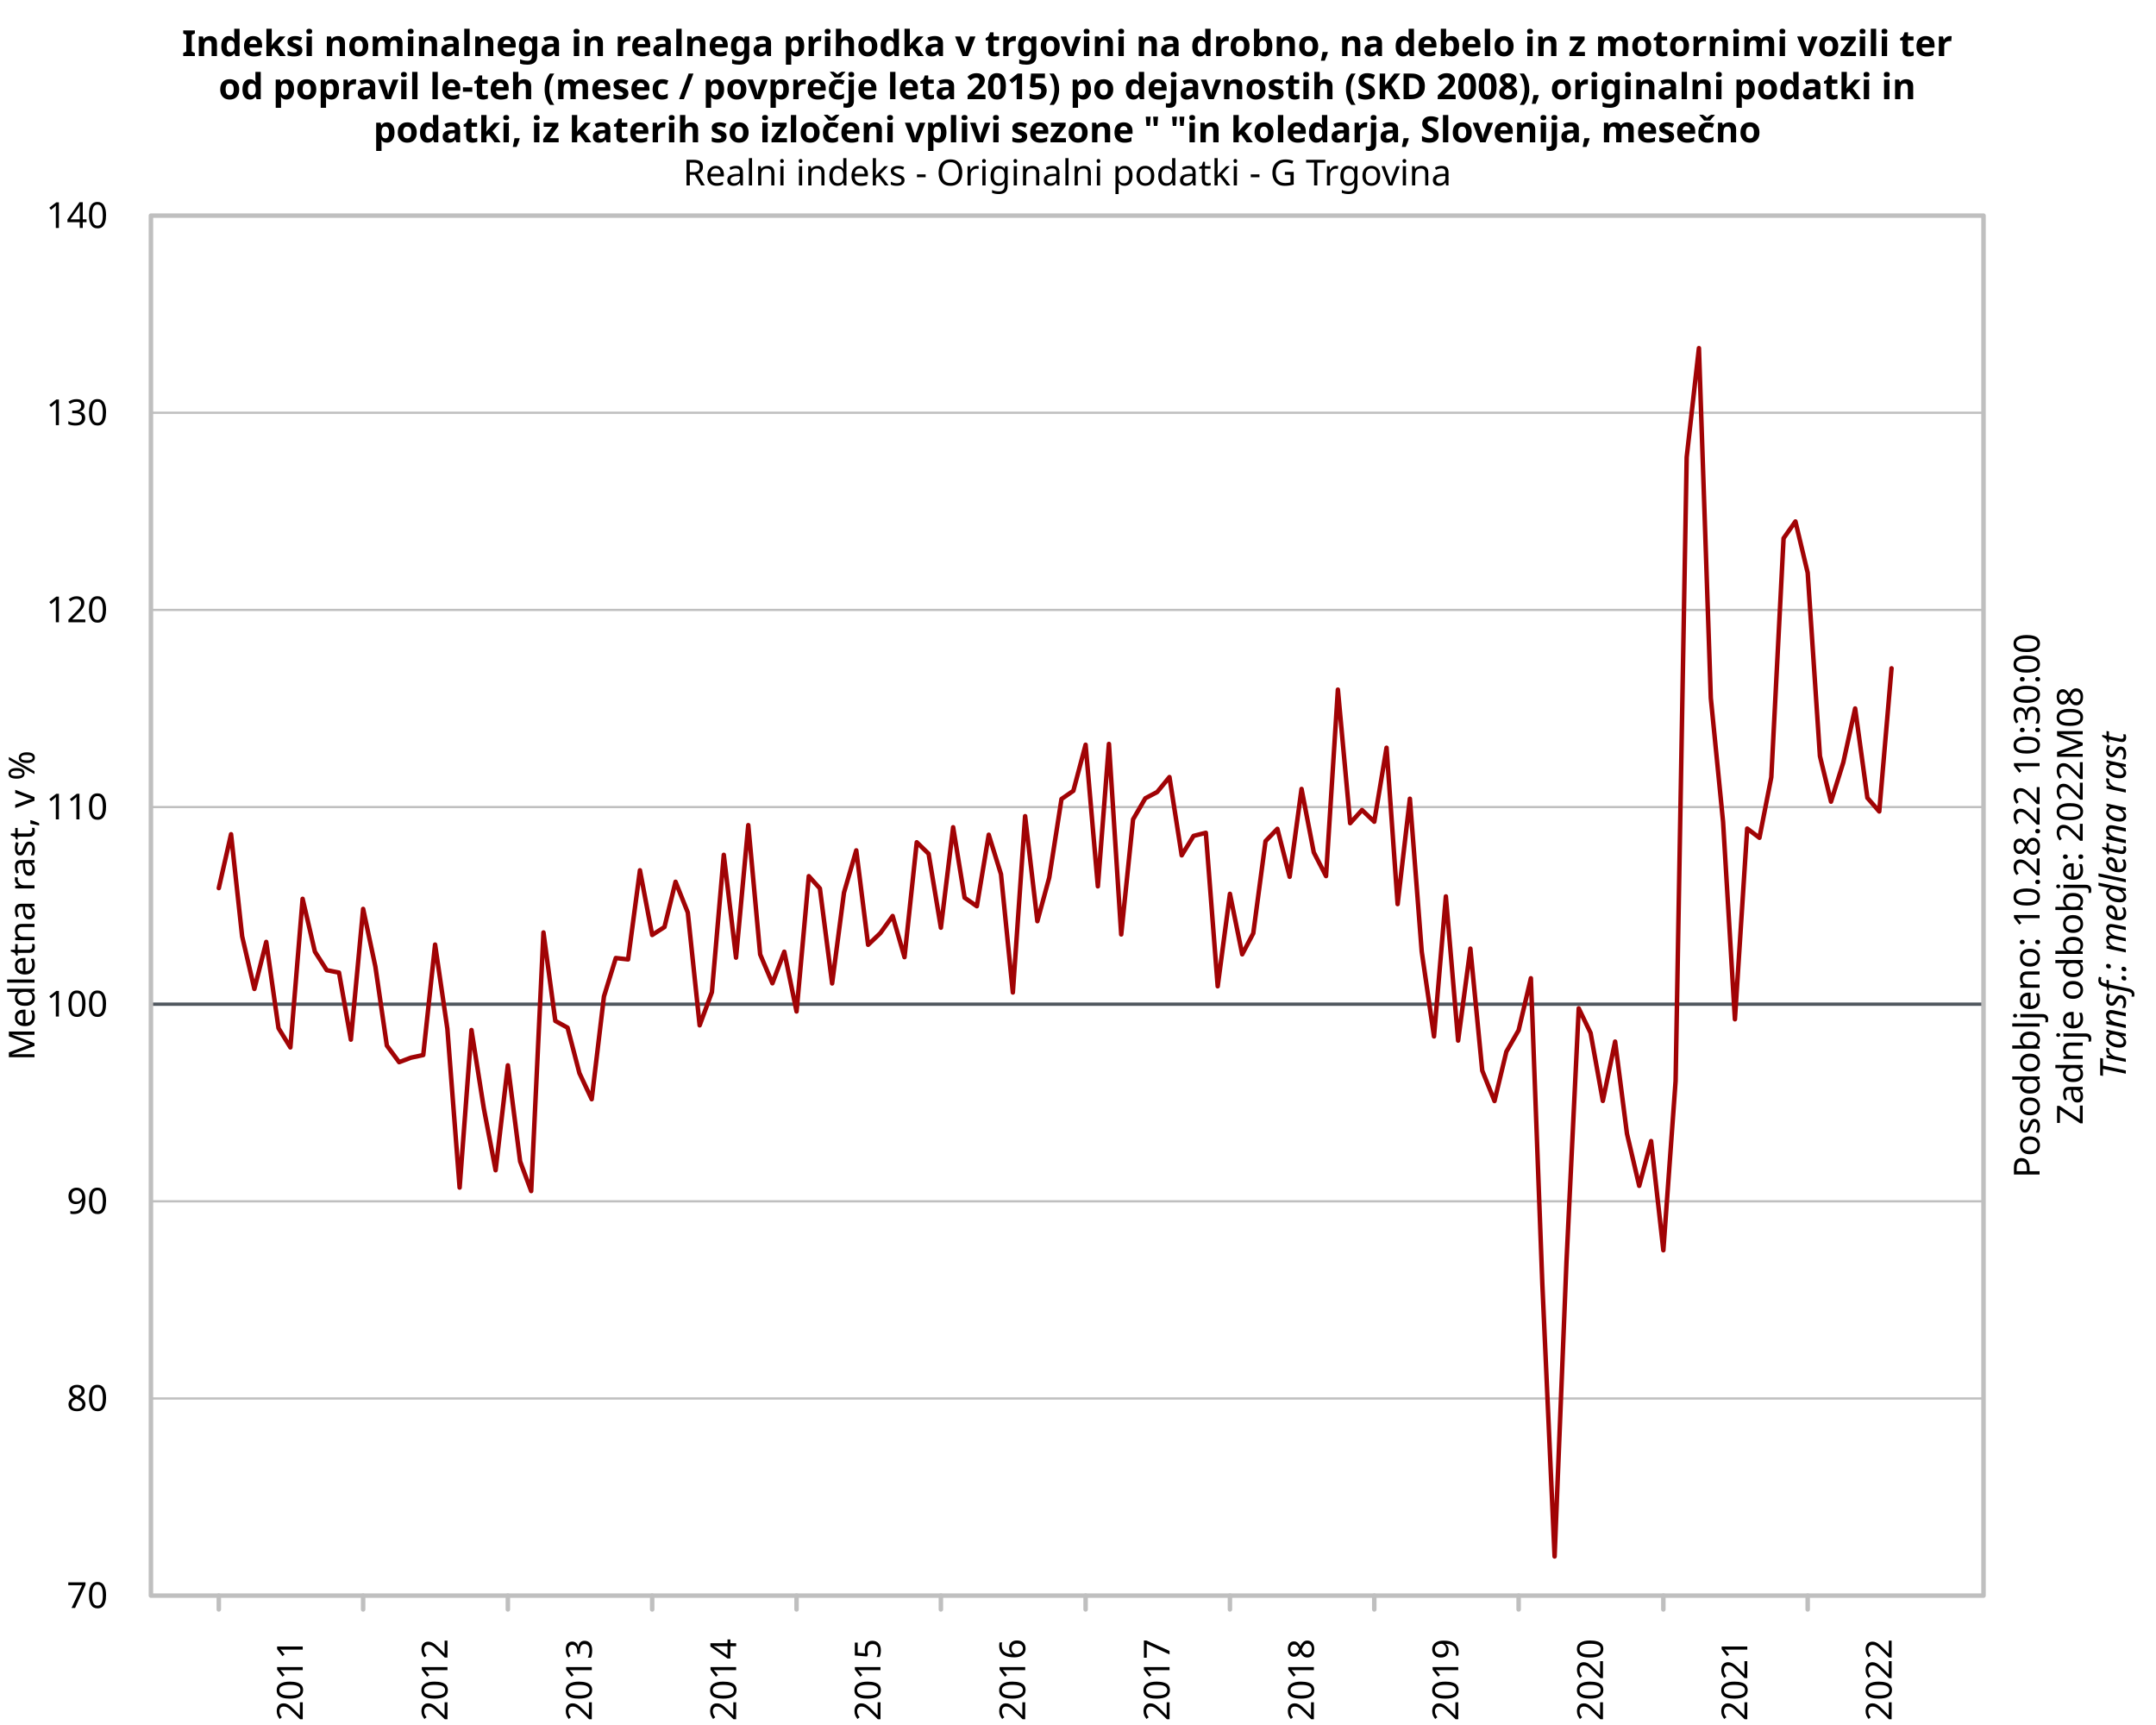
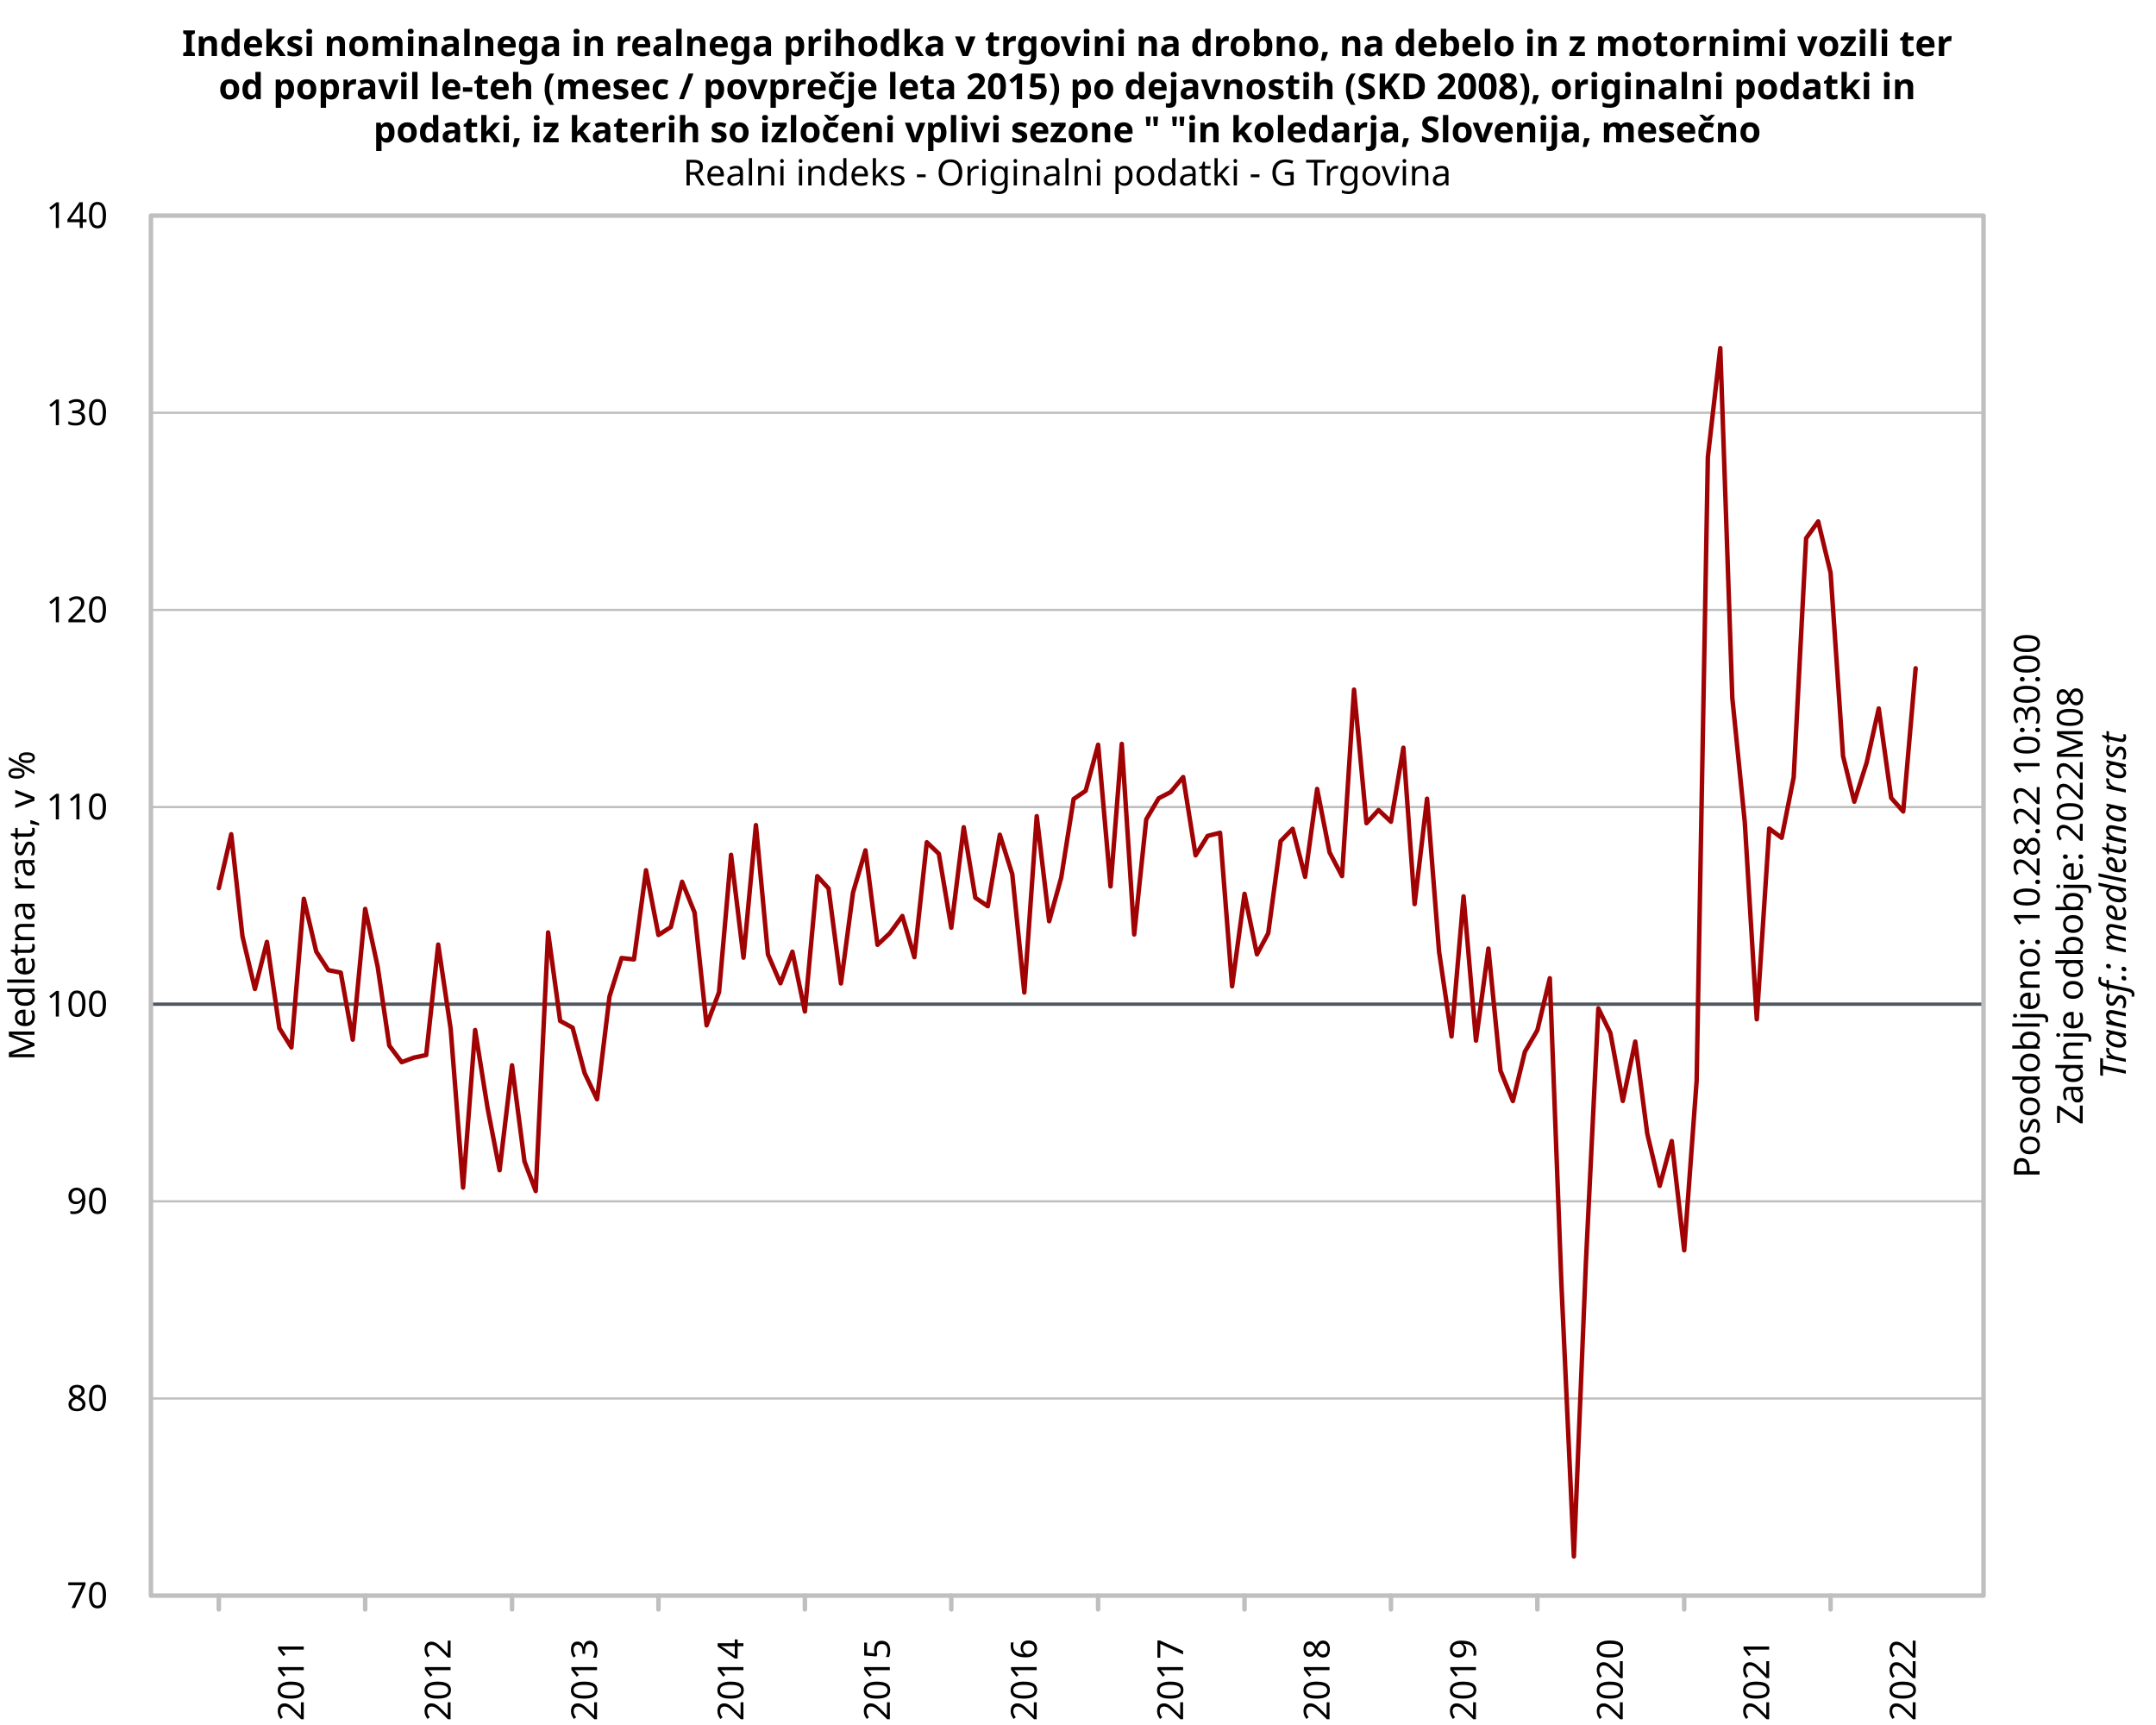
<svg xmlns="http://www.w3.org/2000/svg" class="svglite" data-engine-version="2.0" width="720.00pt" height="576.00pt" viewBox="0 0 720.00 576.00">
  <defs>
    <style type="text/css">
    .svglite line, .svglite polyline, .svglite polygon, .svglite path, .svglite rect, .svglite circle {
      fill: none;
      stroke: #000000;
      stroke-linecap: round;
      stroke-linejoin: round;
      stroke-miterlimit: 10.00;
    }
  </style>
  </defs>
  <rect width="100%" height="100%" style="stroke: none; fill: #FFFFFF;" />
  <defs>
    <clipPath id="cpMC4wMHw3MjAuMDB8MC4wMHw1NzYuMDA=">
      <rect x="0.00" y="0.00" width="720.00" height="576.00" />
    </clipPath>
  </defs>
  <g clip-path="url(#cpMC4wMHw3MjAuMDB8MC4wMHw1NzYuMDA=)">
</g>
  <defs>
    <clipPath id="cpNTAuNDB8NjYyLjQwfDcyLjAwfDUzMi44MA==">
      <rect x="50.40" y="72.00" width="612.00" height="460.80" />
    </clipPath>
  </defs>
  <g clip-path="url(#cpNTAuNDB8NjYyLjQwfDcyLjAwfDUzMi44MA==)">
    <line x1="50.40" y1="532.80" x2="662.40" y2="532.80" style="stroke-width: 0.75; stroke: #BFBFBF;" />
    <line x1="50.40" y1="466.97" x2="662.40" y2="466.97" style="stroke-width: 0.75; stroke: #BFBFBF;" />
    <line x1="50.40" y1="401.14" x2="662.40" y2="401.14" style="stroke-width: 0.75; stroke: #BFBFBF;" />
    <line x1="50.40" y1="335.31" x2="662.40" y2="335.31" style="stroke-width: 0.75; stroke: #BFBFBF;" />
    <line x1="50.40" y1="269.49" x2="662.40" y2="269.49" style="stroke-width: 0.75; stroke: #BFBFBF;" />
    <line x1="50.40" y1="203.66" x2="662.40" y2="203.66" style="stroke-width: 0.75; stroke: #BFBFBF;" />
    <line x1="50.40" y1="137.83" x2="662.40" y2="137.83" style="stroke-width: 0.75; stroke: #BFBFBF;" />
    <line x1="50.40" y1="72.00" x2="662.40" y2="72.00" style="stroke-width: 0.75; stroke: #BFBFBF;" />
  </g>
  <g clip-path="url(#cpMC4wMHw3MjAuMDB8MC4wMHw1NzYuMDA=)">
</g>
  <g clip-path="url(#cpNTAuNDB8NjYyLjQwfDcyLjAwfDUzMi44MA==)">
    <line x1="50.40" y1="335.31" x2="662.40" y2="335.31" style="stroke-width: 1.12; stroke: #50575E;" />
-     <polyline points="73.07,296.55 77.16,278.57 80.86,312.64 84.95,330.22 88.91,314.52 93.01,343.32 96.97,349.74 101.06,300.13 105.16,317.77 109.12,323.95 113.21,324.76 117.17,347.15 121.27,303.50 125.36,322.77 129.19,349.14 133.29,354.67 137.25,353.17 141.34,352.29 145.30,315.41 149.40,343.53 153.49,396.54 157.45,343.94 161.55,369.97 165.51,390.76 169.60,355.73 173.70,387.81 177.39,397.71 181.49,311.36 185.45,340.90 189.54,343.15 193.50,358.34 197.60,367.05 201.69,332.73 205.65,319.90 209.75,320.36 213.71,290.60 217.80,312.20 221.90,309.55 225.60,294.44 229.69,304.70 233.65,342.37 237.74,331.29 241.71,285.44 245.80,319.77 249.89,275.52 253.86,318.69 257.95,328.33 261.91,317.79 266.01,337.74 270.10,292.56 273.80,296.66 277.89,328.38 281.85,298.06 285.95,283.95 289.91,315.48 294.00,311.57 298.10,305.86 302.06,319.61 306.15,281.24 310.11,285.08 314.21,309.77 318.30,276.23 322.13,299.76 326.22,302.60 330.19,278.73 334.28,291.90 338.24,331.40 342.34,272.53 346.43,307.60 350.39,293.07 354.49,266.80 358.45,264.06 362.54,248.68 366.63,295.96 370.33,248.41 374.43,312.02 378.39,273.60 382.48,266.56 386.44,264.47 390.54,259.47 394.63,285.61 398.59,279.12 402.69,278.08 406.65,329.33 410.74,298.46 414.84,318.66 418.53,311.64 422.63,280.86 426.59,276.76 430.68,292.77 434.65,263.44 438.74,284.62 442.83,292.54 446.79,230.28 450.89,274.87 454.85,270.47 458.94,274.38 463.04,249.68 466.74,301.89 470.83,266.70 474.79,317.77 478.89,346.07 482.85,299.32 486.94,347.47 491.03,316.75 495.00,357.49 499.09,367.65 503.05,351.17 507.15,344.00 511.24,326.65 515.07,428.80 519.16,519.72 523.12,421.48 527.22,336.70 531.18,344.92 535.27,367.61 539.37,347.80 543.33,378.56 547.42,395.97 551.39,381.02 555.48,417.48 559.57,360.96 563.27,152.66 567.36,116.25 571.33,233.07 575.42,274.38 579.38,340.35 583.48,276.67 587.57,279.75 591.53,259.53 595.63,179.74 599.59,174.12 603.68,191.26 607.77,252.46 611.47,267.69 615.57,254.60 619.53,236.57 623.62,266.42 627.58,270.96 631.68,223.16 " style="stroke-width: 1.50; stroke: #A10305;" />
+     <polyline points="73.07,296.55 77.22,278.57 80.97,312.64 85.12,330.22 89.14,314.52 93.30,343.32 97.31,349.74 101.47,300.13 105.62,317.77 109.64,323.95 113.79,324.76 117.81,347.15 121.96,303.50 126.12,322.77 130.00,349.14 134.15,354.67 138.17,353.17 142.33,352.29 146.34,315.41 150.50,343.53 154.65,396.54 158.67,343.94 162.82,369.97 166.84,390.76 170.99,355.73 175.15,387.81 178.90,397.71 183.05,311.36 187.07,340.90 191.22,343.15 195.24,358.34 199.39,367.05 203.55,332.73 207.57,319.90 211.72,320.36 215.74,290.60 219.89,312.20 224.04,309.55 227.79,294.44 231.95,304.70 235.97,342.37 240.12,331.29 244.14,285.44 248.29,319.77 252.44,275.52 256.46,318.69 260.62,328.33 264.63,317.79 268.79,337.74 272.94,292.56 276.69,296.66 280.84,328.38 284.86,298.06 289.02,283.95 293.04,315.48 297.19,311.57 301.34,305.86 305.36,319.61 309.51,281.24 313.53,285.08 317.68,309.77 321.84,276.23 325.72,299.76 329.88,302.60 333.89,278.73 338.05,291.90 342.07,331.40 346.22,272.53 350.37,307.60 354.39,293.07 358.54,266.80 362.56,264.06 366.72,248.68 370.87,295.96 374.62,248.41 378.77,312.02 382.79,273.60 386.94,266.56 390.96,264.47 395.12,259.47 399.27,285.61 403.29,279.12 407.44,278.08 411.46,329.33 415.61,298.46 419.76,318.66 423.52,311.64 427.67,280.86 431.69,276.76 435.84,292.77 439.86,263.44 444.01,284.62 448.17,292.54 452.18,230.28 456.34,274.87 460.36,270.47 464.51,274.38 468.66,249.68 472.41,301.89 476.57,266.70 480.58,317.77 484.74,346.07 488.76,299.32 492.91,347.47 497.06,316.75 501.08,357.49 505.23,367.65 509.25,351.17 513.41,344.00 517.56,326.65 521.44,428.80 525.60,519.72 529.62,421.48 533.77,336.70 537.79,344.92 541.94,367.61 546.09,347.80 550.11,378.56 554.26,395.97 558.28,381.02 562.44,417.48 566.59,360.96 570.34,152.66 574.49,116.25 578.51,233.07 582.66,274.38 586.68,340.35 590.84,276.67 594.99,279.75 599.01,259.53 603.16,179.74 607.18,174.12 611.33,191.26 615.49,252.46 619.24,267.69 623.39,254.60 627.41,236.57 631.56,266.42 635.58,270.96 639.73,223.16 " style="stroke-width: 1.50; stroke: #A10305;" />
  </g>
  <g clip-path="url(#cpMC4wMHw3MjAuMDB8MC4wMHw1NzYuMDA=)">
    <line x1="73.07" y1="532.80" x2="73.07" y2="537.41" style="stroke-width: 1.50; stroke: #BFBFBF;" />
-     <line x1="121.27" y1="532.80" x2="121.27" y2="537.41" style="stroke-width: 1.50; stroke: #BFBFBF;" />
-     <line x1="169.60" y1="532.80" x2="169.60" y2="537.41" style="stroke-width: 1.50; stroke: #BFBFBF;" />
-     <line x1="217.80" y1="532.80" x2="217.80" y2="537.41" style="stroke-width: 1.50; stroke: #BFBFBF;" />
-     <line x1="266.01" y1="532.80" x2="266.01" y2="537.41" style="stroke-width: 1.50; stroke: #BFBFBF;" />
-     <line x1="314.21" y1="532.80" x2="314.21" y2="537.41" style="stroke-width: 1.50; stroke: #BFBFBF;" />
-     <line x1="362.54" y1="532.80" x2="362.54" y2="537.41" style="stroke-width: 1.50; stroke: #BFBFBF;" />
-     <line x1="410.74" y1="532.80" x2="410.74" y2="537.41" style="stroke-width: 1.50; stroke: #BFBFBF;" />
-     <line x1="458.94" y1="532.80" x2="458.94" y2="537.41" style="stroke-width: 1.50; stroke: #BFBFBF;" />
-     <line x1="507.15" y1="532.80" x2="507.15" y2="537.41" style="stroke-width: 1.50; stroke: #BFBFBF;" />
-     <line x1="555.48" y1="532.80" x2="555.48" y2="537.41" style="stroke-width: 1.50; stroke: #BFBFBF;" />
-     <line x1="603.68" y1="532.80" x2="603.68" y2="537.41" style="stroke-width: 1.50; stroke: #BFBFBF;" />
-     <text transform="translate(101.10,547.20) rotate(-90)" text-anchor="end" style="font-size: 12.00px; font-family: sans;" textLength="26.70px" lengthAdjust="spacingAndGlyphs">2011</text>
-     <text transform="translate(149.43,547.20) rotate(-90)" text-anchor="end" style="font-size: 12.00px; font-family: sans;" textLength="26.70px" lengthAdjust="spacingAndGlyphs">2012</text>
-     <text transform="translate(197.63,547.20) rotate(-90)" text-anchor="end" style="font-size: 12.00px; font-family: sans;" textLength="26.70px" lengthAdjust="spacingAndGlyphs">2013</text>
-     <text transform="translate(245.84,547.20) rotate(-90)" text-anchor="end" style="font-size: 12.00px; font-family: sans;" textLength="26.70px" lengthAdjust="spacingAndGlyphs">2014</text>
-     <text transform="translate(294.04,547.20) rotate(-90)" text-anchor="end" style="font-size: 12.00px; font-family: sans;" textLength="26.70px" lengthAdjust="spacingAndGlyphs">2015</text>
-     <text transform="translate(342.37,547.20) rotate(-90)" text-anchor="end" style="font-size: 12.00px; font-family: sans;" textLength="26.70px" lengthAdjust="spacingAndGlyphs">2016</text>
-     <text transform="translate(390.57,547.20) rotate(-90)" text-anchor="end" style="font-size: 12.00px; font-family: sans;" textLength="26.70px" lengthAdjust="spacingAndGlyphs">2017</text>
-     <text transform="translate(438.77,547.20) rotate(-90)" text-anchor="end" style="font-size: 12.00px; font-family: sans;" textLength="26.70px" lengthAdjust="spacingAndGlyphs">2018</text>
-     <text transform="translate(486.98,547.20) rotate(-90)" text-anchor="end" style="font-size: 12.00px; font-family: sans;" textLength="26.70px" lengthAdjust="spacingAndGlyphs">2019</text>
-     <text transform="translate(535.31,547.20) rotate(-90)" text-anchor="end" style="font-size: 12.00px; font-family: sans;" textLength="26.70px" lengthAdjust="spacingAndGlyphs">2020</text>
-     <text transform="translate(583.51,547.20) rotate(-90)" text-anchor="end" style="font-size: 12.00px; font-family: sans;" textLength="26.70px" lengthAdjust="spacingAndGlyphs">2021</text>
-     <text transform="translate(631.71,547.20) rotate(-90)" text-anchor="end" style="font-size: 12.00px; font-family: sans;" textLength="26.70px" lengthAdjust="spacingAndGlyphs">2022</text>
+     <line x1="121.96" y1="532.80" x2="121.96" y2="537.41" style="stroke-width: 1.50; stroke: #BFBFBF;" />
+     <line x1="170.99" y1="532.80" x2="170.99" y2="537.41" style="stroke-width: 1.50; stroke: #BFBFBF;" />
+     <line x1="219.89" y1="532.80" x2="219.89" y2="537.41" style="stroke-width: 1.50; stroke: #BFBFBF;" />
+     <line x1="268.79" y1="532.80" x2="268.79" y2="537.41" style="stroke-width: 1.50; stroke: #BFBFBF;" />
+     <line x1="317.68" y1="532.80" x2="317.68" y2="537.41" style="stroke-width: 1.50; stroke: #BFBFBF;" />
+     <line x1="366.72" y1="532.80" x2="366.72" y2="537.41" style="stroke-width: 1.50; stroke: #BFBFBF;" />
+     <line x1="415.61" y1="532.80" x2="415.61" y2="537.41" style="stroke-width: 1.50; stroke: #BFBFBF;" />
+     <line x1="464.51" y1="532.80" x2="464.51" y2="537.41" style="stroke-width: 1.50; stroke: #BFBFBF;" />
+     <line x1="513.41" y1="532.80" x2="513.41" y2="537.41" style="stroke-width: 1.50; stroke: #BFBFBF;" />
+     <line x1="562.44" y1="532.80" x2="562.44" y2="537.41" style="stroke-width: 1.50; stroke: #BFBFBF;" />
+     <line x1="611.33" y1="532.80" x2="611.33" y2="537.41" style="stroke-width: 1.50; stroke: #BFBFBF;" />
+     <text transform="translate(101.44,547.20) rotate(-90)" text-anchor="end" style="font-size: 12.00px; font-family: sans;" textLength="26.70px" lengthAdjust="spacingAndGlyphs">2011</text>
+     <text transform="translate(150.47,547.20) rotate(-90)" text-anchor="end" style="font-size: 12.00px; font-family: sans;" textLength="26.70px" lengthAdjust="spacingAndGlyphs">2012</text>
+     <text transform="translate(199.37,547.20) rotate(-90)" text-anchor="end" style="font-size: 12.00px; font-family: sans;" textLength="26.70px" lengthAdjust="spacingAndGlyphs">2013</text>
+     <text transform="translate(248.27,547.20) rotate(-90)" text-anchor="end" style="font-size: 12.00px; font-family: sans;" textLength="26.70px" lengthAdjust="spacingAndGlyphs">2014</text>
+     <text transform="translate(297.16,547.20) rotate(-90)" text-anchor="end" style="font-size: 12.00px; font-family: sans;" textLength="26.70px" lengthAdjust="spacingAndGlyphs">2015</text>
+     <text transform="translate(346.20,547.20) rotate(-90)" text-anchor="end" style="font-size: 12.00px; font-family: sans;" textLength="26.70px" lengthAdjust="spacingAndGlyphs">2016</text>
+     <text transform="translate(395.09,547.20) rotate(-90)" text-anchor="end" style="font-size: 12.00px; font-family: sans;" textLength="26.70px" lengthAdjust="spacingAndGlyphs">2017</text>
+     <text transform="translate(443.99,547.20) rotate(-90)" text-anchor="end" style="font-size: 12.00px; font-family: sans;" textLength="26.70px" lengthAdjust="spacingAndGlyphs">2018</text>
+     <text transform="translate(492.89,547.20) rotate(-90)" text-anchor="end" style="font-size: 12.00px; font-family: sans;" textLength="26.70px" lengthAdjust="spacingAndGlyphs">2019</text>
+     <text transform="translate(541.92,547.20) rotate(-90)" text-anchor="end" style="font-size: 12.00px; font-family: sans;" textLength="26.70px" lengthAdjust="spacingAndGlyphs">2020</text>
+     <text transform="translate(590.81,547.20) rotate(-90)" text-anchor="end" style="font-size: 12.00px; font-family: sans;" textLength="26.70px" lengthAdjust="spacingAndGlyphs">2021</text>
+     <text transform="translate(639.71,547.20) rotate(-90)" text-anchor="end" style="font-size: 12.00px; font-family: sans;" textLength="26.70px" lengthAdjust="spacingAndGlyphs">2022</text>
    <text x="36.00" y="536.93" text-anchor="end" style="font-size: 12.00px; font-family: sans;" textLength="13.35px" lengthAdjust="spacingAndGlyphs">70</text>
    <text x="36.00" y="471.10" text-anchor="end" style="font-size: 12.00px; font-family: sans;" textLength="13.35px" lengthAdjust="spacingAndGlyphs">80</text>
    <text x="36.00" y="405.27" text-anchor="end" style="font-size: 12.00px; font-family: sans;" textLength="13.35px" lengthAdjust="spacingAndGlyphs">90</text>
    <text x="36.00" y="339.44" text-anchor="end" style="font-size: 12.00px; font-family: sans;" textLength="20.02px" lengthAdjust="spacingAndGlyphs">100</text>
    <text x="36.00" y="273.61" text-anchor="end" style="font-size: 12.00px; font-family: sans;" textLength="20.02px" lengthAdjust="spacingAndGlyphs">110</text>
    <text x="36.00" y="207.79" text-anchor="end" style="font-size: 12.00px; font-family: sans;" textLength="20.02px" lengthAdjust="spacingAndGlyphs">120</text>
    <text x="36.00" y="141.96" text-anchor="end" style="font-size: 12.00px; font-family: sans;" textLength="20.02px" lengthAdjust="spacingAndGlyphs">130</text>
    <text x="36.00" y="76.13" text-anchor="end" style="font-size: 12.00px; font-family: sans;" textLength="20.02px" lengthAdjust="spacingAndGlyphs">140</text>
    <polygon points="50.40,532.80 662.40,532.80 662.40,72.00 50.40,72.00 " style="stroke-width: 1.50; stroke: #BFBFBF; fill: none;" />
    <text x="356.40" y="18.72" text-anchor="middle" style="font-size: 12.00px; font-weight: bold; font-family: sans;" textLength="515.67px" lengthAdjust="spacingAndGlyphs">Indeksi nominalnega in realnega prihodka v trgovini na drobno, na debelo in z motornimi vozili ter</text>
    <text x="356.40" y="33.12" text-anchor="middle" style="font-size: 12.00px; font-weight: bold; font-family: sans;" textLength="509.67px" lengthAdjust="spacingAndGlyphs">od popravil le-teh (mesec / povprečje leta 2015) po dejavnostih (SKD 2008), originalni podatki in</text>
    <text x="356.40" y="47.52" text-anchor="middle" style="font-size: 12.00px; font-weight: bold; font-family: sans;" textLength="412.12px" lengthAdjust="spacingAndGlyphs">podatki, iz katerih so izločeni vplivi sezone " "in koledarja, Slovenija, mesečno</text>
    <text x="356.40" y="61.92" text-anchor="middle" style="font-size: 12.00px; font-family: sans;" textLength="245.46px" lengthAdjust="spacingAndGlyphs">Realni indeks - Originalni podatki - G Trgovina</text>
    <text transform="translate(11.52,302.40) rotate(-90)" text-anchor="middle" style="font-size: 12.00px; font-family: sans;" textLength="99.39px" lengthAdjust="spacingAndGlyphs">Medletna rast, v %</text>
    <text transform="translate(681.12,302.40) rotate(-90)" text-anchor="middle" style="font-size: 12.00px; font-family: sans;" textLength="176.16px" lengthAdjust="spacingAndGlyphs">Posodobljeno: 10.28.22 10:30:00</text>
    <text transform="translate(695.52,302.40) rotate(-90)" text-anchor="middle" style="font-size: 12.00px; font-family: sans;" textLength="139.45px" lengthAdjust="spacingAndGlyphs">Zadnje odbobje: 2022M08</text>
    <text transform="translate(709.92,302.40) rotate(-90)" text-anchor="middle" style="font-size: 12.00px; font-style: italic; font-family: sans;" textLength="116.73px" lengthAdjust="spacingAndGlyphs">Transf.: medletna rast</text>
  </g>
</svg>
